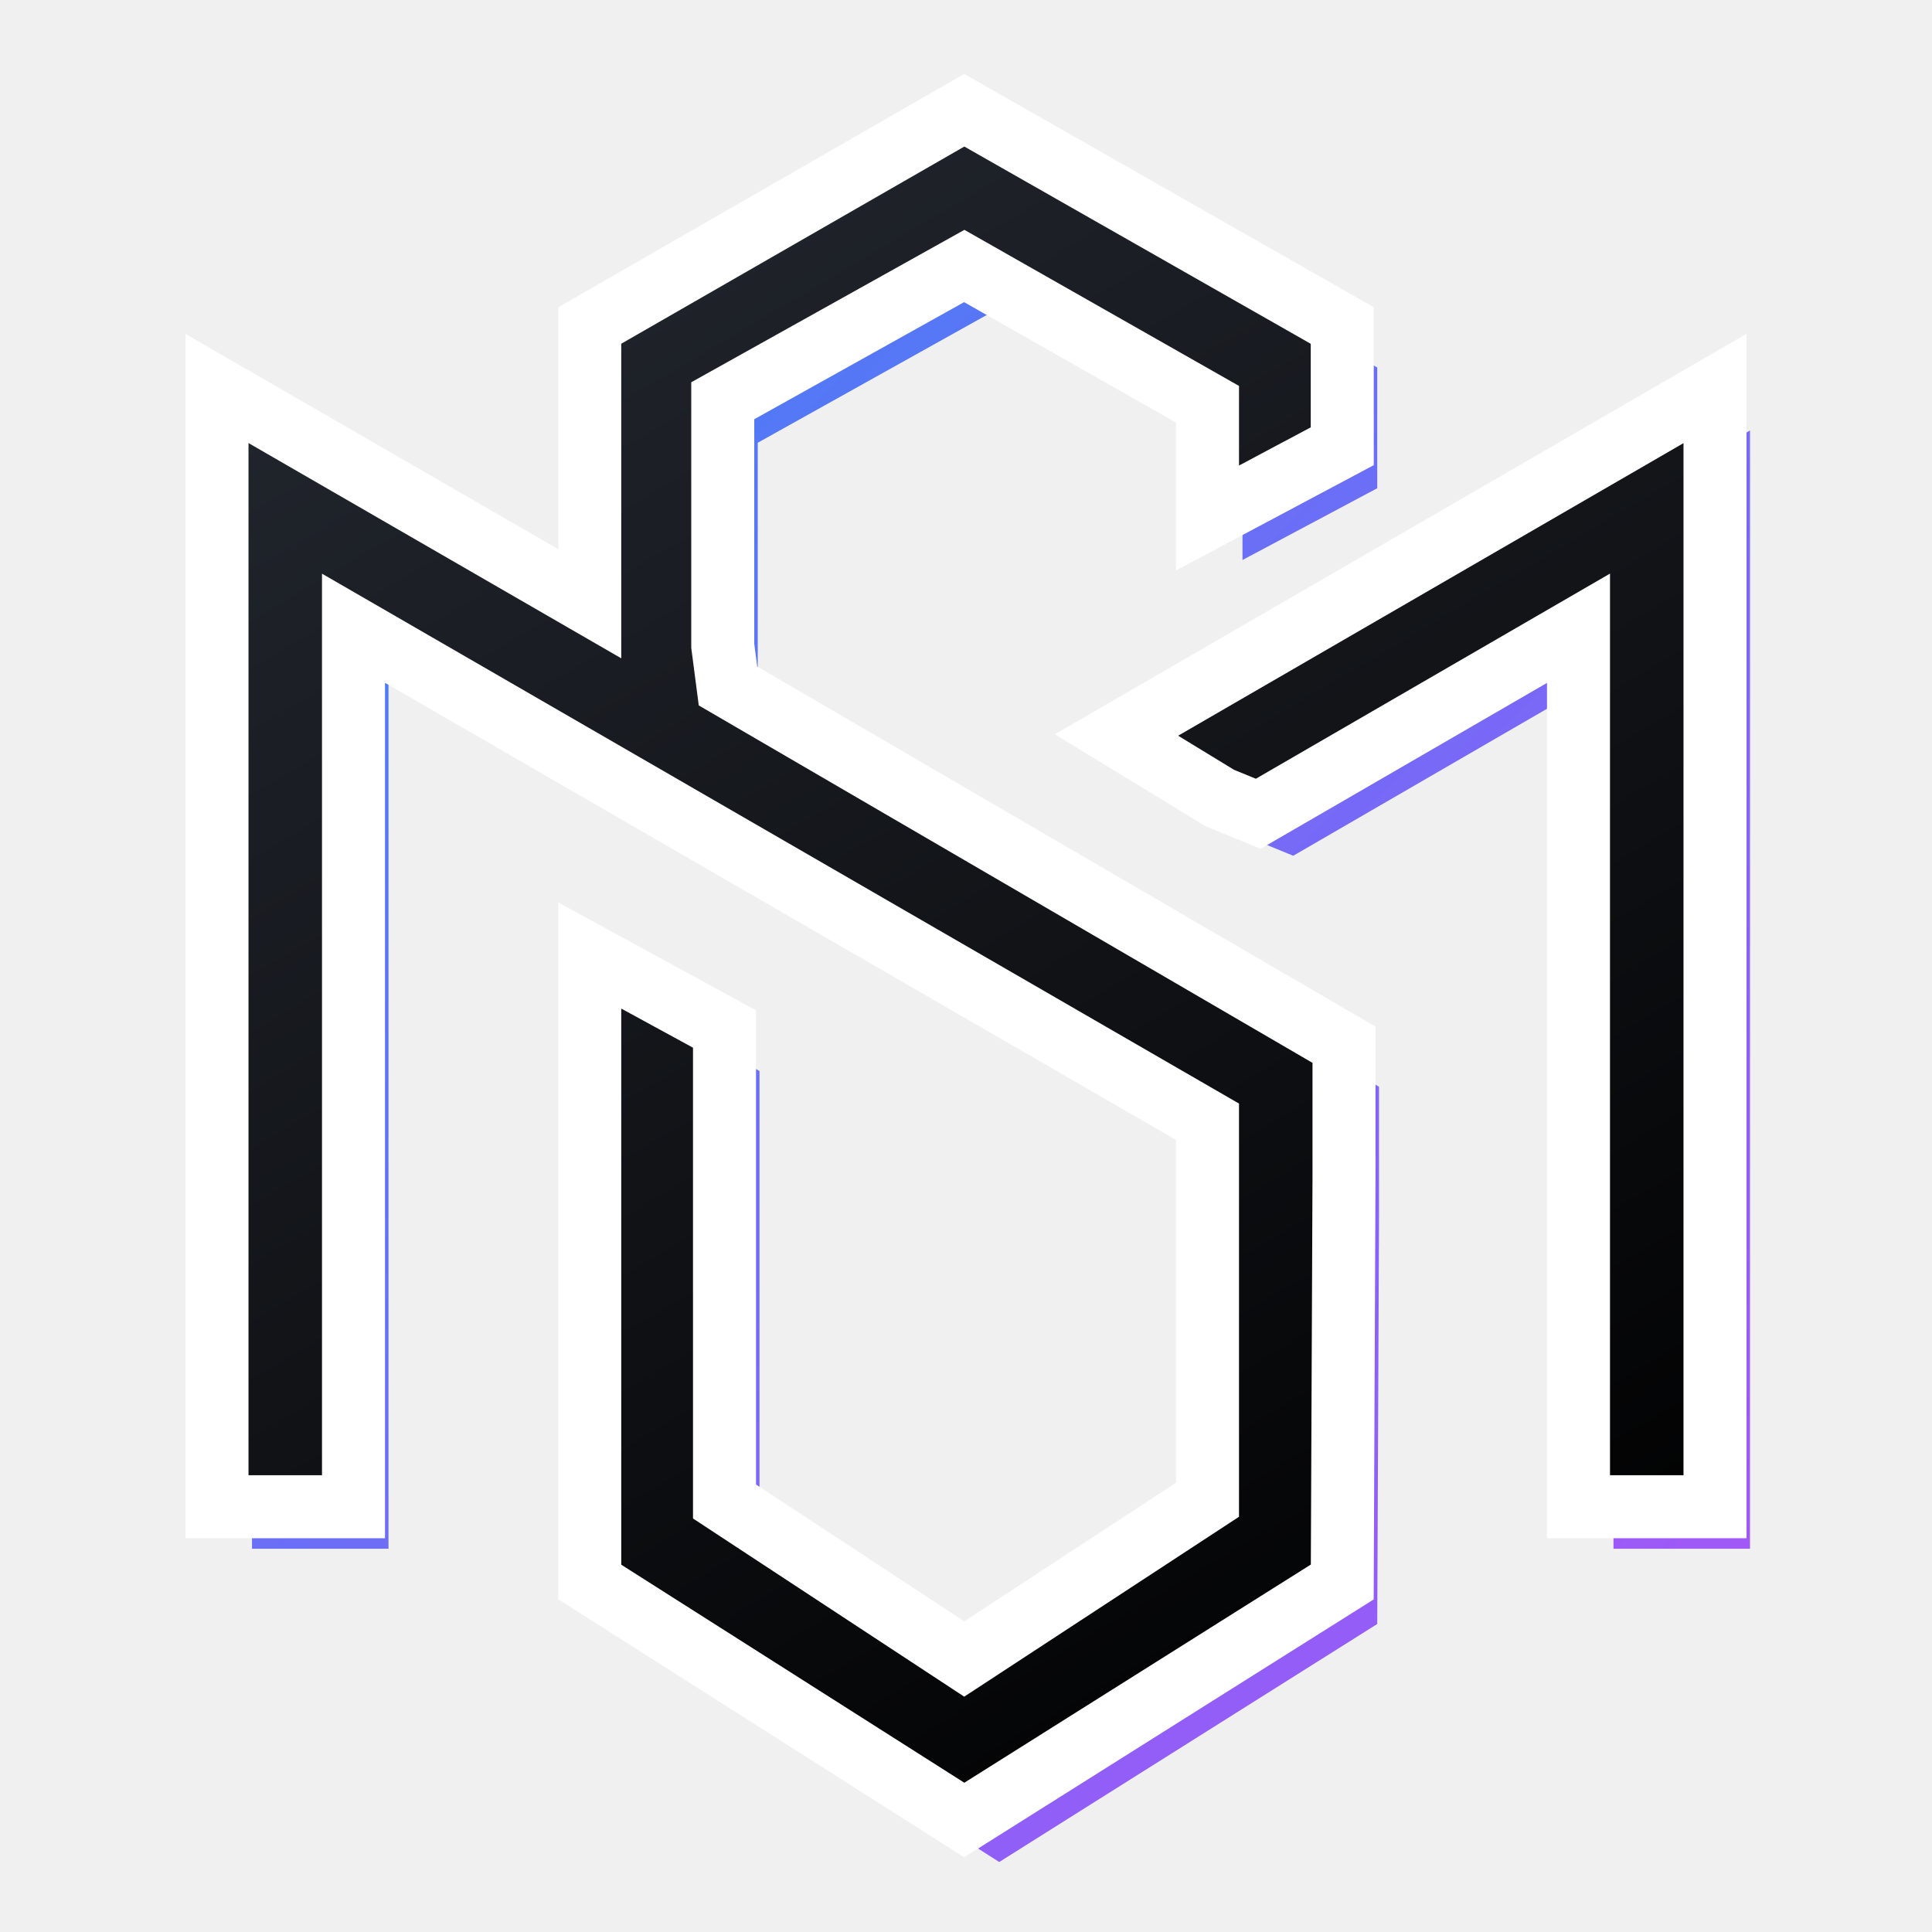
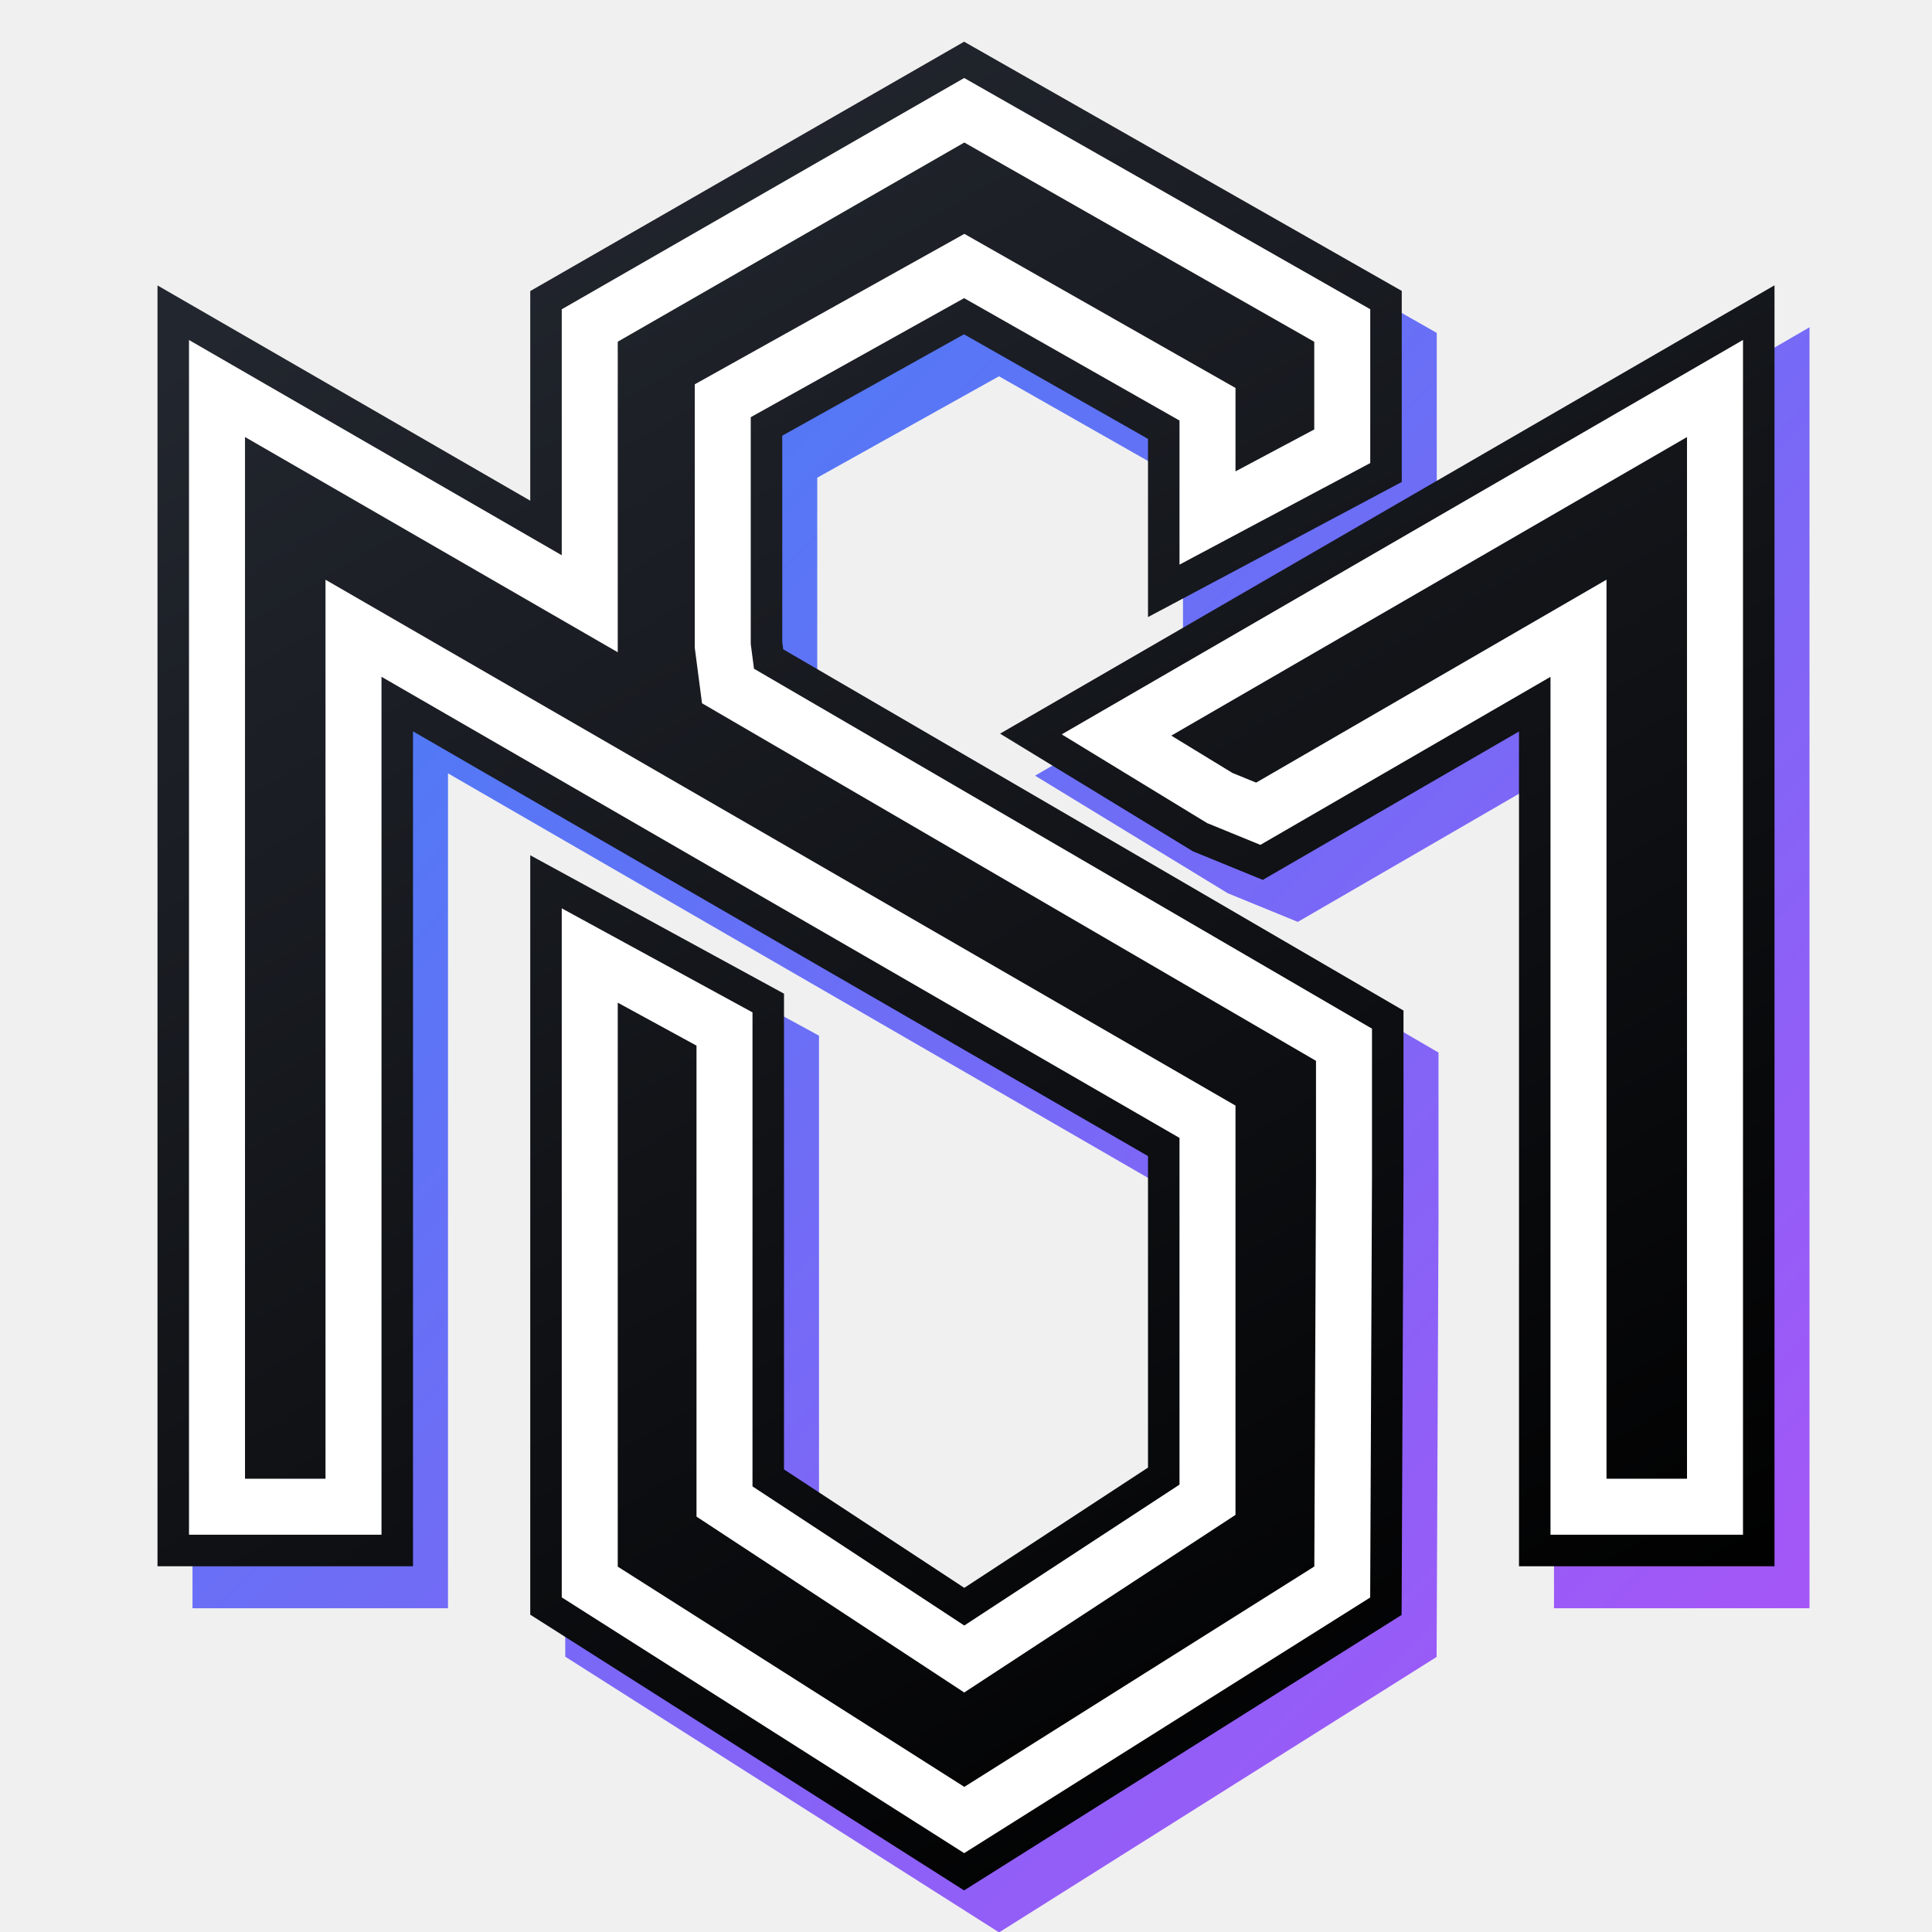
<svg xmlns="http://www.w3.org/2000/svg" width="64" height="64" viewBox="146 0 1104 1104" fill="none">
  <style>
    .dark-variant { display: none; }
    @media (prefers-color-scheme: dark) { .light-variant { display: none; } .dark-variant { display: inline; } }
  </style>
  <defs>
    <linearGradient id="accent-light" x1="270" y1="130" x2="1126" y2="980" gradientUnits="userSpaceOnUse">
      <stop stop-color="#3B82F6" />
      <stop offset="1" stop-color="#A855F7" />
    </linearGradient>
    <linearGradient id="accent-dark" x1="270" y1="130" x2="1126" y2="980" gradientUnits="userSpaceOnUse">
      <stop stop-color="#60A5FA" />
      <stop offset="1" stop-color="#C084FC" />
    </linearGradient>
    <linearGradient id="face-light" x1="420" y1="100" x2="970" y2="1030" gradientUnits="userSpaceOnUse">
      <stop stop-color="#22262E" />
      <stop offset="1" stop-color="#000000" />
    </linearGradient>
    <linearGradient id="face-dark" x1="420" y1="100" x2="970" y2="1030" gradientUnits="userSpaceOnUse">
      <stop stop-color="#FFFFFF" />
      <stop offset="1" stop-color="#D5DEEE" />
    </linearGradient>
    <g id="mark">
      <path d="M914 673L913 904L697 1040L483 904L483 546L560 588L560 858L697 948L836 857L836 641L348 359L348 861L270 861L270 222L483 345L483 186L697 63L913 186L913 255L836 296L836 231L697 152L559 229L559 369L562 392L914 597V673Z" />
      <path d="M1126 222V861H1048V359L865 465L843 456L784 420L1126 222Z" />
    </g>
  </defs>
  <g class="light-variant">
-     <use href="#mark" fill="url(#accent-light)" transform="translate(20 24)" />
-     <use href="#mark" fill="url(#face-light)" />
-     <use href="#mark" fill="none" stroke="#FFFFFF" stroke-width="36" stroke-linejoin="miter" stroke-miterlimit="3" />
+     <use href="#mark" fill="url(#accent-light)" stroke="url(#accent-light)" stroke-width="68" stroke-linejoin="miter" transform="translate(20 24)" />
+     <use href="#mark" fill="url(#face-light)" stroke="url(#face-light)" stroke-width="68" stroke-linejoin="miter" />
+     <use href="#mark" fill="none" stroke="#FFFFFF" stroke-width="32" stroke-linejoin="miter" stroke-miterlimit="3" />
  </g>
  <g class="dark-variant">
-     <use href="#mark" fill="url(#accent-dark)" transform="translate(20 24)" />
-     <use href="#mark" fill="url(#face-dark)" />
-     <use href="#mark" fill="none" stroke="#FFFFFF" stroke-width="36" stroke-linejoin="miter" stroke-miterlimit="3" />
+     <use href="#mark" fill="url(#accent-dark)" stroke="url(#accent-dark)" stroke-width="68" stroke-linejoin="miter" transform="translate(20 24)" />
+     <use href="#mark" fill="url(#face-dark)" stroke="url(#face-dark)" stroke-width="68" stroke-linejoin="miter" />
+     <use href="#mark" fill="none" stroke="#FFFFFF" stroke-width="32" stroke-linejoin="miter" stroke-miterlimit="3" />
  </g>
</svg>
